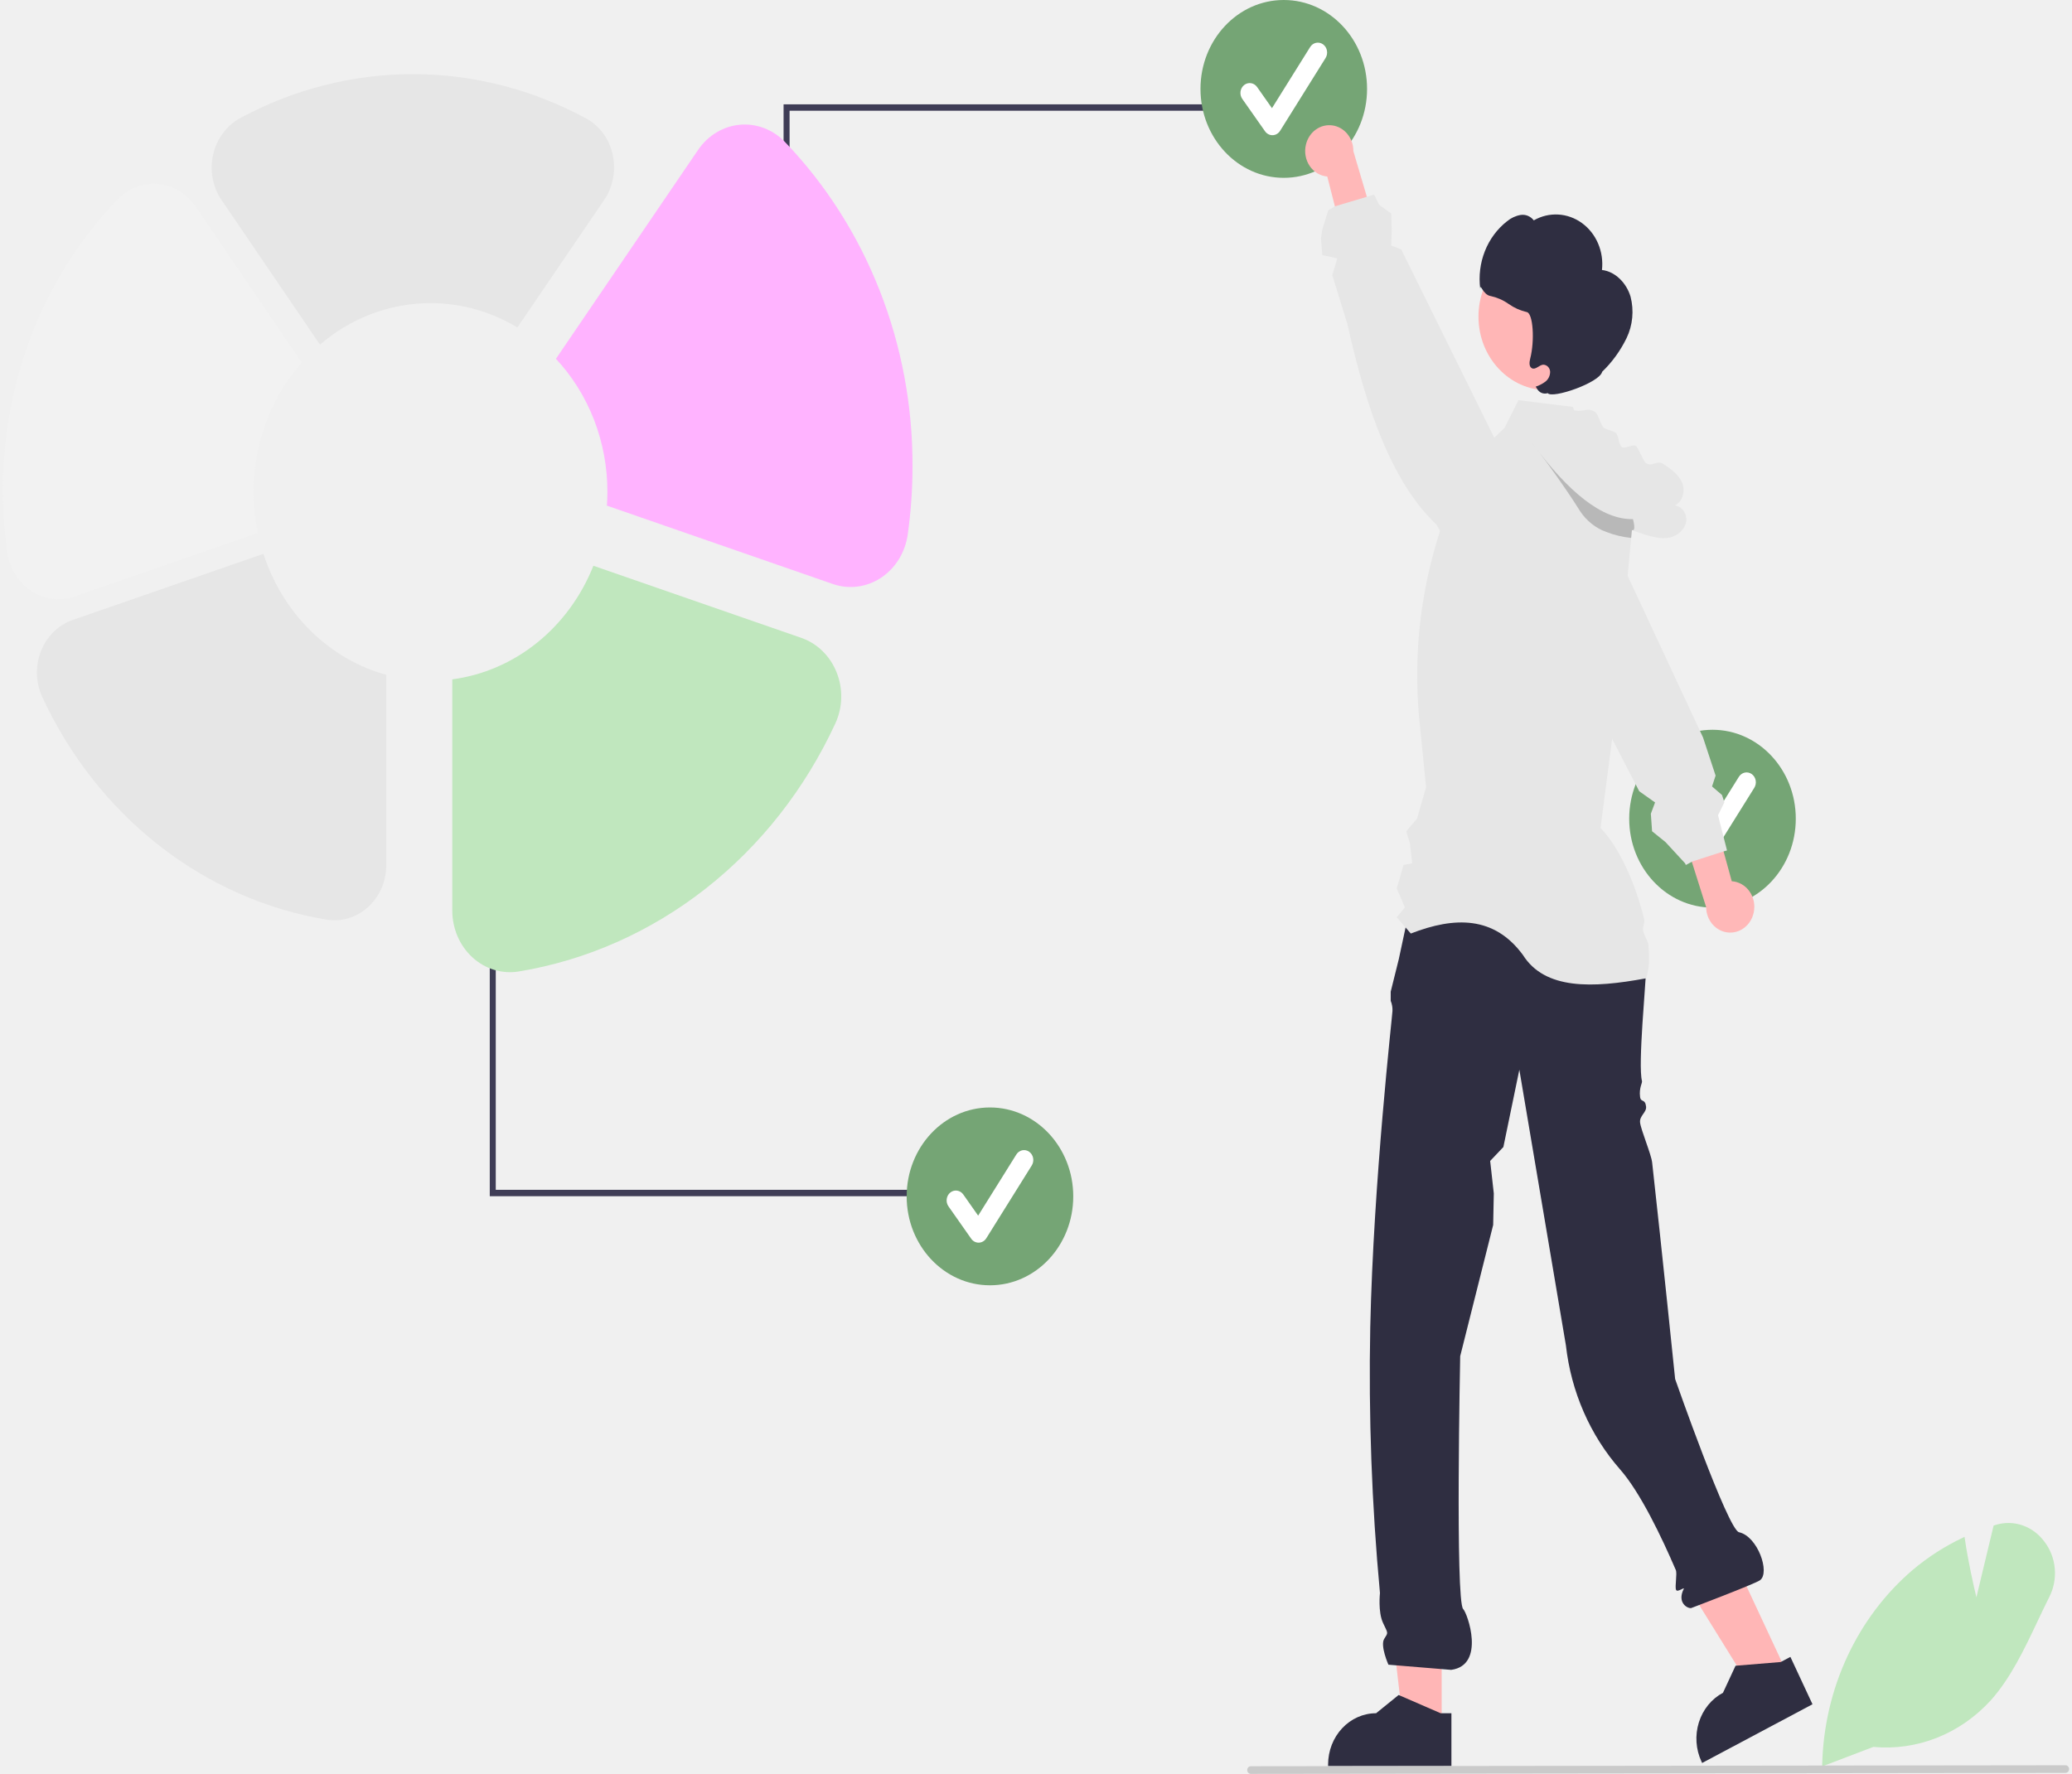
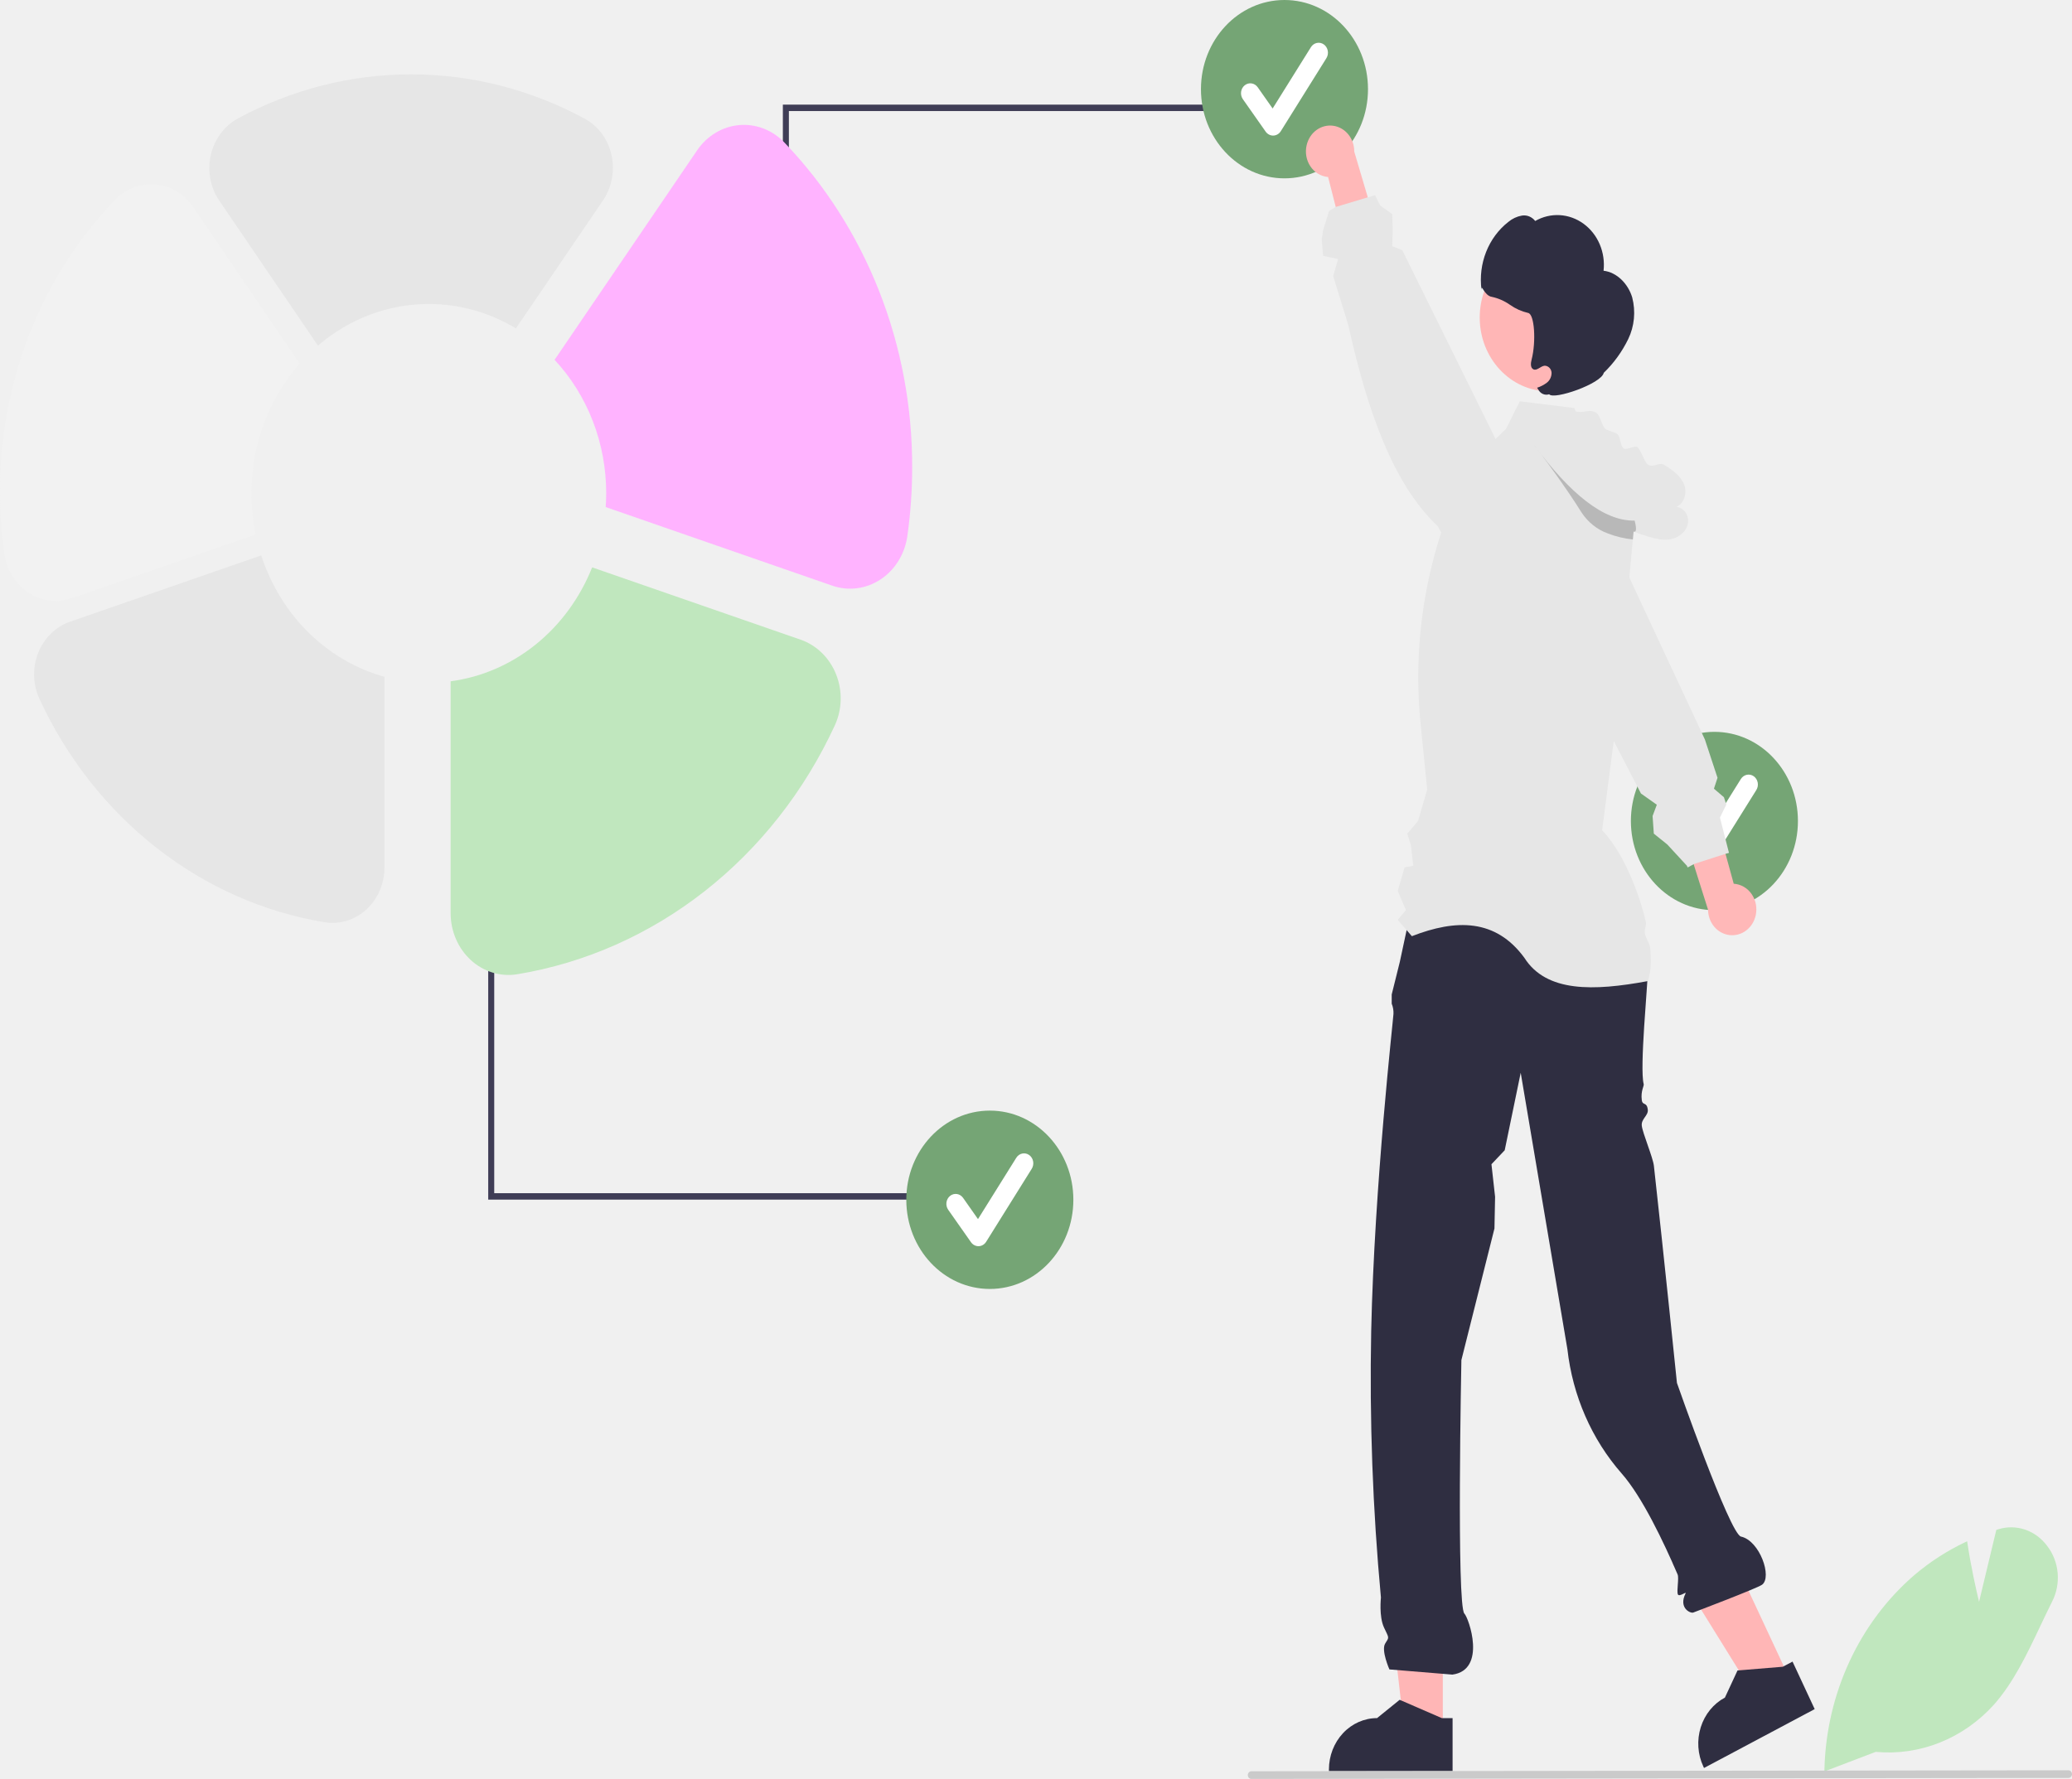
- <svg xmlns="http://www.w3.org/2000/svg" width="355" height="304" viewBox="0 0 355 304" fill="none">
-   <g clip-path="url(#clip0_163_1044)">
-     <path d="M247.004 295.893L240.451 295.893L237.334 268.903H247.005L247.004 295.893Z" fill="#FFB6B6" />
-     <path d="M246.829 293.608L239.833 290.569L239.632 290.481L235.769 293.608C233.588 293.608 231.497 294.533 229.955 296.18C228.413 297.827 227.546 300.061 227.546 302.39V302.675H248.673V293.608H246.829Z" fill="#2F2E41" />
-     <path d="M306.211 286.796L300.346 289.917L286.281 267.246L294.937 262.639L306.211 286.796Z" fill="#FFB6B6" />
-     <path d="M306.753 283.953L305.253 284.749L305.099 284.831L297.579 285.451L297.353 285.467L295.201 290.102C294.234 290.617 293.372 291.329 292.663 292.2C291.955 293.07 291.414 294.081 291.071 295.175C290.729 296.269 290.591 297.424 290.667 298.574C290.743 299.724 291.03 300.848 291.513 301.879L291.631 302.132L310.539 292.072L306.753 283.953Z" fill="#2F2E41" />
-     <path d="M242.559 150.824L278.691 152.175L278.943 151.784C278.943 151.784 282.025 159.464 282.025 166.046C282.025 168.235 280.6 182.549 281.324 185.257C281.414 185.594 280.794 186.419 280.998 187.987C281.13 189.005 281.858 188.222 282.025 189.633C282.145 190.645 280.864 191.204 280.998 192.376C281.144 193.655 282.907 197.8 283.066 199.223C284.755 214.377 287.004 236.331 287.004 236.331C287.004 236.331 296.038 262.168 297.949 262.588C301.156 263.293 303.322 269.521 301.544 270.816C300.698 271.433 289.759 275.582 289.759 275.582C289.157 275.698 287.277 274.691 288.475 272.309C288.696 271.871 287.38 272.987 287.162 272.462C286.929 271.903 287.386 269.682 287.119 269.063C284.729 263.499 281.058 255.788 277.58 251.829C272.44 245.979 269.185 238.529 268.29 230.565L260.312 183.322L257.577 196.57L255.314 198.958L255.935 204.525L255.828 209.929L250.178 232.419C250.178 232.419 249.33 274.419 250.691 275.753C251.429 276.475 254.556 285.373 248.637 286.175L237.881 285.289C237.881 285.289 236.432 282.028 237.157 280.867C237.881 279.707 237.838 280.023 236.954 278.124C236.07 276.225 236.432 273.006 236.432 273.006C235.023 257.881 234.468 242.679 234.768 227.482C235.307 202.522 238.574 173.848 238.574 173.263C238.601 172.666 238.498 172.07 238.273 171.523V169.948L239.661 164.365L242.559 150.824Z" fill="#2F2E41" />
-     <path d="M293.406 155.542C301.287 155.542 307.676 148.72 307.676 140.304C307.676 131.888 301.287 125.066 293.406 125.066C285.525 125.066 279.136 131.888 279.136 140.304C279.136 148.72 285.525 155.542 293.406 155.542Z" fill="#75A575" />
-     <path d="M291.459 148.235C291.213 148.235 290.97 148.174 290.749 148.056C290.529 147.938 290.337 147.767 290.189 147.557L286.296 142.014C286.171 141.836 286.08 141.633 286.029 141.417C285.977 141.202 285.965 140.977 285.995 140.757C286.024 140.537 286.094 140.325 286.201 140.133C286.307 139.942 286.447 139.774 286.614 139.641C286.781 139.507 286.97 139.41 287.172 139.355C287.374 139.3 287.584 139.287 287.791 139.319C287.997 139.35 288.196 139.425 288.375 139.538C288.554 139.652 288.711 139.802 288.836 139.98L291.383 143.606L297.924 133.128C298.04 132.942 298.189 132.783 298.362 132.659C298.535 132.535 298.73 132.449 298.934 132.405C299.139 132.361 299.349 132.361 299.554 132.404C299.758 132.447 299.953 132.533 300.127 132.656C300.3 132.78 300.449 132.939 300.565 133.124C300.681 133.309 300.762 133.517 300.803 133.735C300.843 133.954 300.844 134.178 300.803 134.397C300.762 134.615 300.682 134.823 300.566 135.008L292.78 147.48C292.639 147.706 292.45 147.892 292.228 148.023C292.005 148.154 291.757 148.227 291.503 148.234C291.489 148.235 291.474 148.235 291.459 148.235Z" fill="white" />
-     <path d="M300.462 156.414C300.601 155.791 300.61 155.142 300.49 154.515C300.369 153.888 300.121 153.296 299.762 152.782C299.404 152.268 298.945 151.844 298.417 151.54C297.889 151.237 297.305 151.06 296.706 151.023L289.394 124.42L284.448 130.55L292.317 155.459C292.326 156.537 292.705 157.575 293.383 158.375C294.06 159.175 294.988 159.682 295.992 159.799C296.996 159.917 298.006 159.637 298.83 159.013C299.653 158.389 300.234 157.464 300.462 156.414Z" fill="#FFB8B8" />
-     <path d="M295.304 143.435L294.353 139.716L295.442 137.495L295.36 137.237L295.031 136.239L293.326 134.779L293.937 132.92L291.78 126.376L291.251 125.24L278.866 98.686L275.897 92.317L275.209 91.165L273.067 87.578L270.139 82.68C269.674 81.897 269.067 81.221 268.354 80.69C267.642 80.16 266.838 79.787 265.989 79.591C265.714 79.527 265.436 79.481 265.156 79.454L264.956 79.438C264.456 79.408 263.955 79.44 263.461 79.531H263.451C262.582 79.692 261.753 80.043 261.016 80.562C260.437 80.963 259.92 81.459 259.486 82.032C258.486 83.357 257.966 85.022 258.022 86.722L258.114 89.399L258.207 91.835L262.552 100.227L262.835 100.776L262.84 100.792L276.211 126.628L280.243 134.417L280.854 135.602L283.566 137.522L282.842 139.453L283.053 142.459L285.359 144.319L288.703 147.944L288.837 148.241L289.864 147.687L289.961 147.632L290.193 147.56L293.372 146.535L295.304 145.915L295.365 145.893L295.894 145.75L295.304 143.435Z" fill="#E6E6E6" />
-     <path d="M350.271 264.201C349.302 262.886 347.987 261.91 346.495 261.401C345.003 260.892 343.401 260.871 341.898 261.343L341.569 261.447L338.621 273.74C338.179 271.908 337.234 267.772 336.638 263.723L336.587 263.389L336.294 263.526C333.212 264.981 330.314 266.846 327.67 269.077C322.985 273.09 319.175 278.144 316.504 283.889C313.833 289.633 312.365 295.929 312.203 302.34L312.198 302.576L312.193 302.724L312.583 302.576L320.961 299.378C324.67 299.727 328.406 299.187 331.895 297.798C335.384 296.409 338.538 294.205 341.128 291.348C344.513 287.535 346.835 282.631 349.079 277.887C349.737 276.504 350.41 275.078 351.098 273.707C351.866 272.216 352.197 270.513 352.05 268.818C351.903 267.124 351.283 265.515 350.271 264.201Z" fill="#C0E7BE" />
-     <path d="M135.279 60.141H134.251V17.881H208.557V18.978H135.279V60.141Z" fill="#3F3D56" />
-     <path d="M219.951 30.477C227.832 30.477 234.221 23.654 234.221 15.238C234.221 6.822 227.832 0 219.951 0C212.07 0 205.682 6.822 205.682 15.238C205.682 23.654 212.07 30.477 219.951 30.477Z" fill="#75A575" />
-     <path d="M218.005 23.169C217.758 23.169 217.515 23.108 217.295 22.99C217.075 22.872 216.883 22.701 216.735 22.491L212.842 16.948C212.717 16.77 212.626 16.567 212.574 16.352C212.523 16.136 212.511 15.912 212.541 15.691C212.57 15.471 212.64 15.259 212.746 15.067C212.852 14.876 212.993 14.708 213.16 14.575C213.326 14.441 213.516 14.344 213.718 14.289C213.92 14.234 214.13 14.221 214.336 14.253C214.543 14.284 214.741 14.359 214.921 14.472C215.1 14.586 215.257 14.736 215.382 14.914L217.929 18.54L224.47 8.062C224.586 7.877 224.734 7.717 224.908 7.593C225.081 7.469 225.275 7.383 225.48 7.339C225.684 7.295 225.895 7.295 226.099 7.338C226.304 7.381 226.499 7.467 226.672 7.591C226.846 7.714 226.995 7.873 227.111 8.058C227.227 8.243 227.308 8.451 227.348 8.669C227.389 8.888 227.389 9.113 227.349 9.331C227.308 9.55 227.227 9.757 227.112 9.943L219.326 22.414C219.185 22.64 218.995 22.826 218.773 22.957C218.551 23.088 218.303 23.161 218.049 23.169C218.034 23.169 218.02 23.169 218.005 23.169Z" fill="white" />
-     <path d="M84.939 162.742H83.912V205.003H158.217V203.906H84.939V162.742Z" fill="#3F3D56" />
-     <path d="M169.612 220.27C177.493 220.27 183.882 213.447 183.882 205.031C183.882 196.615 177.493 189.793 169.612 189.793C161.731 189.793 155.342 196.615 155.342 205.031C155.342 213.447 161.731 220.27 169.612 220.27Z" fill="#75A575" />
-     <path d="M167.665 212.962C167.419 212.962 167.176 212.901 166.956 212.783C166.735 212.665 166.544 212.494 166.396 212.284L162.503 206.741C162.378 206.563 162.287 206.36 162.235 206.144C162.183 205.929 162.172 205.704 162.201 205.484C162.231 205.264 162.301 205.052 162.407 204.86C162.513 204.669 162.654 204.501 162.82 204.368C162.987 204.234 163.177 204.137 163.379 204.082C163.581 204.027 163.791 204.014 163.997 204.046C164.203 204.077 164.402 204.152 164.581 204.265C164.761 204.379 164.917 204.529 165.042 204.707L167.589 208.333L174.131 197.855C174.246 197.669 174.395 197.51 174.568 197.386C174.741 197.262 174.936 197.176 175.14 197.132C175.345 197.088 175.555 197.088 175.76 197.131C175.965 197.174 176.159 197.26 176.333 197.384C176.506 197.507 176.655 197.666 176.771 197.851C176.887 198.036 176.968 198.244 177.009 198.462C177.05 198.681 177.05 198.906 177.009 199.124C176.969 199.342 176.888 199.55 176.772 199.735L168.986 212.207C168.845 212.433 168.656 212.619 168.434 212.75C168.212 212.881 167.963 212.954 167.71 212.961C167.695 212.962 167.68 212.962 167.665 212.962Z" fill="white" />
-     <path d="M282.539 164.296C282.554 165.451 282.38 166.6 282.025 167.692L281.948 167.675C272.825 169.36 264.687 169.636 260.922 163.656C256.01 156.977 249.254 157.052 241.718 159.985L240.824 158.953L239.303 157.204L240.701 155.514L239.303 152.256L240.469 148.235L241.959 147.944L241.558 144.483L240.932 142.459L242.771 140.303L244.332 134.922L243.207 123.661C241.668 108.224 244.651 92.658 251.744 79.109L256.013 75.017L257.785 73.316L260.163 68.577L262.675 68.889L269.476 69.729L269.707 70.321L271.377 74.622L280.171 84.709L279.775 88.966L279.601 90.842L279.472 92.191L278.866 98.686L276.395 125.219L276.21 126.628L274.223 141.883C277.453 145.218 280.309 151.641 281.681 157.511C281.835 158.163 281.398 158.827 281.511 159.464C281.671 160.363 282.364 161.219 282.441 162.058C282.513 162.802 282.546 163.549 282.539 164.296Z" fill="#E6E6E6" />
-     <path d="M265.121 66.878C271.645 66.878 276.934 61.231 276.934 54.264C276.934 47.297 271.645 41.65 265.121 41.65C258.597 41.65 253.309 47.297 253.309 54.264C253.309 61.231 258.597 66.878 265.121 66.878Z" fill="#FFB6B6" />
-     <path d="M279.361 50.823C278.662 48.495 276.744 46.526 274.468 46.269C274.64 44.723 274.412 43.156 273.809 41.739C273.205 40.322 272.249 39.109 271.044 38.232C269.84 37.355 268.433 36.847 266.977 36.765C265.522 36.683 264.072 37.028 262.788 37.765C262.515 37.414 262.162 37.145 261.763 36.983C261.365 36.822 260.933 36.773 260.512 36.841C259.668 36.989 258.873 37.361 258.2 37.923C256.526 39.23 255.216 40.997 254.408 43.036C253.601 45.075 253.326 47.31 253.613 49.503C253.608 48.391 254.07 50.543 255.393 50.733C256.495 50.97 257.545 51.432 258.483 52.094C259.422 52.757 260.468 53.225 261.568 53.475C262.678 53.648 262.965 58.401 262.172 61.462C262.021 62.042 261.945 62.82 262.446 63.096C263.062 63.437 263.685 62.581 264.375 62.498C264.685 62.492 264.984 62.616 265.21 62.842C265.436 63.067 265.571 63.378 265.587 63.708C265.587 64.039 265.514 64.366 265.372 64.66C265.231 64.955 265.026 65.21 264.774 65.403C264.267 65.783 263.705 66.073 263.112 66.262L263.311 66.564C263.485 66.909 263.766 67.179 264.106 67.327C264.446 67.475 264.824 67.492 265.174 67.376C265.964 68.393 274.104 65.568 274.501 63.711C276.206 62.071 277.622 60.117 278.682 57.944C279.741 55.746 279.983 53.203 279.361 50.823Z" fill="#2F2E41" />
-     <path d="M288.913 89.24C288.749 90.71 287.46 91.807 286.104 92.115C285.414 92.256 284.707 92.269 284.013 92.153C283.335 92.045 282.666 91.886 282.01 91.676C281.198 91.429 280.395 91.151 279.601 90.842C277.331 89.977 275.143 88.884 273.067 87.578C271.497 86.599 269.993 85.503 268.567 84.298C267.827 83.672 267.11 83.02 266.415 82.34L267.283 82.778C266.507 81.665 265.732 80.551 264.956 79.438C264.206 78.363 263.458 77.288 262.711 76.212C262.665 76.147 262.629 76.103 262.614 76.081V76.075C262.27 75.587 261.931 75.099 261.592 74.611C260.569 73.146 259.563 70.996 260.739 69.674C260.99 69.416 261.294 69.226 261.627 69.118C261.96 69.011 262.312 68.989 262.655 69.054C263.024 69.105 263.38 69.228 263.708 69.416C264.606 70.037 265.369 70.859 265.942 71.824C266.744 70.579 268.3 70.118 269.707 70.321C269.785 70.327 269.856 70.338 269.928 70.349C271.392 70.617 272.024 69.773 273.293 70.601C273.884 70.985 274.243 72.96 274.834 73.344C275.168 73.563 276.406 73.892 276.745 74.117C277.413 74.556 277.243 76.196 277.916 76.635C278.414 76.958 279.75 76.086 280.248 76.41C280.772 76.755 281.501 79.037 282.025 79.377C283.068 80.063 283.905 78.812 284.948 79.493C286.289 80.376 287.717 81.358 288.282 82.927C288.78 84.309 288.138 86.201 286.9 86.596C287.491 86.672 288.032 86.99 288.408 87.483C288.784 87.976 288.965 88.606 288.913 89.24Z" fill="#E6E6E6" />
-     <path opacity="0.2" d="M279.601 90.842L279.472 92.191C278.017 92.041 276.584 91.697 275.209 91.165C273.399 90.516 271.828 89.27 270.725 87.606C270.026 86.487 269.297 85.373 268.567 84.298C267.355 82.499 266.153 80.82 265.156 79.454C263.939 77.803 263.025 76.607 262.711 76.212C262.665 76.147 262.629 76.103 262.614 76.081L262.598 76.064L262.614 76.075C268.717 84.324 274.482 89.081 279.775 88.966C279.775 88.966 280.397 91.149 279.601 90.842Z" fill="black" />
-     <path d="M223.747 24.783C223.597 25.403 223.575 26.051 223.685 26.681C223.794 27.311 224.032 27.907 224.38 28.428C224.729 28.949 225.181 29.383 225.703 29.697C226.226 30.012 226.806 30.201 227.404 30.25L234.233 56.999L239.289 50.972L231.873 25.906C231.883 24.828 231.523 23.782 230.86 22.969C230.198 22.155 229.279 21.629 228.277 21.49C227.275 21.352 226.261 21.611 225.426 22.217C224.591 22.824 223.994 23.737 223.747 24.783Z" fill="#FFB8B8" />
-     <path d="M263.836 93.184L263.79 90.749L259.485 82.032L259.326 81.714L259.316 81.698L256.013 75.017L240.075 42.749L238.363 42.077L238.449 39.456L238.363 36.592L236.307 35.12L235.43 33.344L234.187 33.723H234.182L234.146 33.734L228.712 35.363H228.707L227.576 36.043L226.549 39.334L226.324 40.893L226.549 43.723L229.117 44.271L228.267 47.173L230.849 55.522C234.079 70.113 238.492 82.707 246.11 89.898L246.736 90.995L251.693 99.657C252.369 100.842 253.359 101.786 254.538 102.371C255.716 102.955 257.03 103.154 258.314 102.943H258.319C259.191 102.798 260.027 102.466 260.775 101.966C261.465 101.512 262.068 100.922 262.552 100.227C263.437 98.972 263.905 97.438 263.882 95.866L263.836 93.184Z" fill="#E6E6E6" />
-     <path d="M353.888 303.831L214.299 304C214.137 304 213.982 303.931 213.867 303.809C213.752 303.686 213.688 303.52 213.688 303.347C213.688 303.174 213.752 303.008 213.867 302.885C213.982 302.763 214.137 302.694 214.299 302.694L353.888 302.525C354.051 302.525 354.206 302.594 354.321 302.716C354.436 302.839 354.5 303.005 354.5 303.178C354.5 303.352 354.436 303.518 354.321 303.64C354.206 303.763 354.051 303.831 353.888 303.831Z" fill="#CACACA" />
-     <path d="M43.457 84.314C43.448 76.069 46.398 68.133 51.7 62.139L33.505 35.395C32.756 34.293 31.793 33.377 30.683 32.708C29.572 32.039 28.34 31.634 27.069 31.519C25.799 31.405 24.52 31.584 23.32 32.045C22.12 32.506 21.028 33.237 20.117 34.19C13.884 40.678 8.935 48.438 5.565 57.009C2.195 65.58 0.473 74.786 0.5 84.082C0.5 87.592 0.745 91.097 1.233 94.569C1.424 95.941 1.894 97.252 2.609 98.411C3.324 99.57 4.266 100.548 5.372 101.278C6.464 102 7.692 102.459 8.968 102.623C10.243 102.787 11.537 102.651 12.759 102.226L44.178 91.324C43.7 89.022 43.458 86.672 43.457 84.314Z" fill="#F2F2F2" />
-     <path d="M45.128 94.911L12.464 106.245C11.255 106.662 10.145 107.352 9.207 108.268C8.27 109.184 7.528 110.304 7.031 111.553C6.535 112.802 6.296 114.15 6.33 115.506C6.364 116.862 6.67 118.195 7.229 119.413C11.88 129.491 18.738 138.223 27.22 144.871C35.701 151.519 45.558 155.887 55.956 157.604C57.222 157.812 58.516 157.725 59.748 157.349C60.979 156.973 62.12 156.316 63.093 155.425C64.063 154.536 64.842 153.433 65.376 152.193C65.91 150.952 66.186 149.602 66.186 148.237V115.658C61.348 114.317 56.895 111.723 53.221 108.103C49.548 104.484 46.768 99.953 45.128 94.911Z" fill="#E6E6E6" />
-     <path d="M143.357 115.267C142.806 113.868 141.979 112.613 140.932 111.587C139.886 110.56 138.645 109.786 137.294 109.318L101.669 96.957C99.59 102.179 96.261 106.727 92.018 110.144C87.775 113.56 82.765 115.727 77.492 116.425V156.062C77.492 157.583 77.801 159.087 78.396 160.469C78.992 161.851 79.86 163.079 80.942 164.07C82.023 165.06 83.293 165.789 84.663 166.207C86.033 166.625 87.471 166.721 88.879 166.49C100.454 164.578 111.426 159.716 120.868 152.316C130.31 144.916 137.943 135.195 143.122 123.976C143.744 122.628 144.088 121.152 144.128 119.649C144.169 118.146 143.906 116.652 143.357 115.267Z" fill="#C0E7BE" />
-     <path d="M134.507 24.351C133.492 23.291 132.276 22.477 130.941 21.964C129.605 21.451 128.182 21.251 126.767 21.378C125.353 21.505 123.981 21.957 122.745 22.701C121.509 23.446 120.437 24.466 119.603 25.693L95.248 61.491C98.05 64.49 100.271 68.049 101.785 71.966C103.298 75.882 104.075 80.078 104.07 84.314C104.07 85.103 104.034 85.881 103.982 86.655L142.697 100.088C144.066 100.56 145.515 100.708 146.942 100.521C148.37 100.333 149.743 99.816 150.964 99.005C152.185 98.193 153.226 97.107 154.015 95.823C154.803 94.537 155.319 93.085 155.528 91.565C156.071 87.7 156.344 83.798 156.344 79.89C156.374 69.543 154.456 59.294 150.705 49.753C146.954 40.213 141.445 31.574 134.507 24.351Z" fill="#FFB3FF" />
-     <path d="M73.764 51.951C78.978 51.944 84.104 53.382 88.643 56.123L103.508 34.274C104.266 33.161 104.789 31.886 105.04 30.536C105.292 29.187 105.266 27.795 104.965 26.458C104.673 25.145 104.119 23.916 103.339 22.855C102.559 21.794 101.573 20.926 100.449 20.312C91.271 15.327 81.123 12.722 70.826 12.706C60.53 12.69 50.374 15.264 41.183 20.22C40.024 20.844 39.006 21.73 38.199 22.817C37.392 23.903 36.817 25.164 36.512 26.512C36.211 27.84 36.184 29.223 36.433 30.563C36.683 31.904 37.202 33.17 37.955 34.275L54.819 59.062C60.188 54.451 66.874 51.941 73.764 51.951Z" fill="#E6E6E6" />
+ <svg xmlns="http://www.w3.org/2000/svg" width="354" height="304" viewBox="0 0 354 304" fill="none">
+   <g id="about_image" clip-path="url(#clip0_193_1351)">
+     <path id="Vector" d="M246.504 295.893L239.951 295.893L236.834 268.903H246.505L246.504 295.893Z" fill="#FFB6B6" />
+     <path id="Vector_2" d="M246.329 293.608L239.333 290.569L239.132 290.481L235.269 293.608C233.088 293.608 230.997 294.533 229.455 296.18C227.913 297.827 227.046 300.061 227.046 302.39V302.675H248.173V293.608H246.329Z" fill="#2F2E41" />
+     <path id="Vector_3" d="M305.711 286.796L299.846 289.917L285.781 267.246L294.437 262.639L305.711 286.796Z" fill="#FFB6B6" />
+     <path id="Vector_4" d="M306.253 283.953L304.753 284.749L304.599 284.831L297.079 285.451L296.853 285.467L294.701 290.102C293.734 290.617 292.872 291.329 292.163 292.2C291.455 293.07 290.914 294.081 290.571 295.175C290.229 296.269 290.091 297.424 290.167 298.574C290.243 299.724 290.53 300.848 291.013 301.879L291.131 302.132L310.039 292.072L306.253 283.953Z" fill="#2F2E41" />
+     <path id="Vector_5" d="M242.059 150.824L278.191 152.175L278.443 151.784C278.443 151.784 281.525 159.464 281.525 166.046C281.525 168.234 280.1 182.549 280.824 185.257C280.914 185.594 280.294 186.419 280.498 187.987C280.63 189.005 281.358 188.222 281.525 189.633C281.645 190.645 280.364 191.204 280.498 192.376C280.644 193.655 282.407 197.8 282.566 199.223C284.255 214.377 286.504 236.33 286.504 236.33C286.504 236.33 295.538 262.168 297.449 262.588C300.656 263.292 302.822 269.521 301.044 270.816C300.198 271.433 289.259 275.582 289.259 275.582C288.657 275.698 286.777 274.691 287.975 272.309C288.196 271.871 286.88 272.987 286.662 272.462C286.429 271.903 286.886 269.682 286.619 269.063C284.229 263.499 280.558 255.788 277.08 251.829C271.94 245.979 268.685 238.529 267.79 230.565L259.812 183.322L257.077 196.57L254.814 198.958L255.435 204.525L255.328 209.929L249.678 232.419C249.678 232.419 248.83 274.419 250.191 275.753C250.929 276.475 254.056 285.373 248.137 286.175L237.381 285.289C237.381 285.289 235.932 282.028 236.657 280.867C237.381 279.706 237.338 280.023 236.454 278.124C235.57 276.225 235.932 273.006 235.932 273.006C234.523 257.881 233.968 242.678 234.268 227.482C234.807 202.522 238.074 173.848 238.074 173.263C238.101 172.666 237.998 172.07 237.773 171.523V169.947L239.161 164.365L242.059 150.824Z" fill="#2F2E41" />
+     <g id="Group 66">
+       <path id="Vector_6" d="M292.906 155.542C300.787 155.542 307.176 148.72 307.176 140.304C307.176 131.888 300.787 125.066 292.906 125.066C285.025 125.066 278.636 131.888 278.636 140.304C278.636 148.72 285.025 155.542 292.906 155.542Z" fill="#75A575" />
+       <path id="Vector_7" d="M290.959 148.235C290.713 148.235 290.47 148.174 290.249 148.056C290.029 147.938 289.837 147.767 289.689 147.557L285.796 142.014C285.671 141.836 285.58 141.633 285.529 141.417C285.477 141.202 285.465 140.977 285.495 140.757C285.524 140.537 285.594 140.325 285.701 140.133C285.807 139.942 285.947 139.774 286.114 139.641C286.281 139.507 286.47 139.41 286.672 139.355C286.874 139.3 287.084 139.287 287.291 139.319C287.497 139.35 287.696 139.425 287.875 139.538C288.054 139.652 288.211 139.802 288.336 139.98L290.883 143.606L297.424 133.128C297.54 132.942 297.689 132.783 297.862 132.659C298.035 132.535 298.23 132.449 298.434 132.405C298.639 132.361 298.849 132.361 299.054 132.404C299.258 132.447 299.453 132.533 299.627 132.656C299.8 132.78 299.949 132.939 300.065 133.124C300.181 133.309 300.262 133.517 300.303 133.735C300.343 133.954 300.344 134.178 300.303 134.397C300.262 134.615 300.182 134.823 300.066 135.008L292.28 147.48C292.139 147.706 291.95 147.892 291.728 148.023C291.505 148.154 291.257 148.227 291.003 148.234C290.989 148.235 290.974 148.235 290.959 148.235Z" fill="white" />
+     </g>
+     <path id="Vector_8" d="M299.962 156.414C300.101 155.791 300.11 155.142 299.99 154.515C299.869 153.888 299.621 153.296 299.262 152.782C298.904 152.268 298.445 151.844 297.917 151.54C297.389 151.237 296.805 151.06 296.206 151.023L288.894 124.42L283.948 130.55L291.817 155.459C291.826 156.537 292.205 157.575 292.883 158.375C293.56 159.175 294.488 159.682 295.492 159.799C296.496 159.917 297.506 159.637 298.33 159.013C299.153 158.389 299.734 157.464 299.962 156.414V156.414Z" fill="#FFB8B8" />
+     <path id="Vector_9" d="M294.804 143.435L293.853 139.716L294.942 137.495L294.86 137.237L294.531 136.239L292.826 134.779L293.437 132.92L291.28 126.376L290.751 125.24L278.366 98.686L275.397 92.317L274.709 91.165L272.567 87.578L269.639 82.68C269.174 81.897 268.567 81.221 267.854 80.69C267.142 80.16 266.338 79.787 265.489 79.591C265.214 79.527 264.936 79.481 264.656 79.454L264.456 79.438C263.956 79.408 263.455 79.44 262.961 79.531H262.951C262.082 79.692 261.253 80.043 260.516 80.562C259.937 80.963 259.42 81.459 258.986 82.032C257.986 83.357 257.466 85.022 257.522 86.722L257.614 89.399L257.707 91.835L262.052 100.227L262.335 100.776L262.34 100.792L275.711 126.628L279.743 134.417L280.354 135.602L283.066 137.522L282.342 139.453L282.553 142.459L284.859 144.318L288.203 147.944L288.337 148.241L289.364 147.686L289.461 147.632L289.693 147.56L292.872 146.535L294.804 145.915L294.865 145.893L295.394 145.75L294.804 143.435Z" fill="#E6E6E6" />
+     <path id="Vector_10" d="M349.771 264.201C348.802 262.886 347.487 261.91 345.995 261.401C344.503 260.892 342.901 260.871 341.398 261.343L341.069 261.447L338.121 273.74C337.679 271.908 336.734 267.772 336.138 263.723L336.087 263.389L335.794 263.526C332.712 264.981 329.814 266.846 327.17 269.077C322.485 273.09 318.675 278.144 316.004 283.889C313.333 289.633 311.865 295.929 311.703 302.34L311.698 302.576L311.693 302.724L312.083 302.576L320.461 299.378C324.17 299.727 327.906 299.187 331.395 297.798C334.884 296.409 338.038 294.205 340.628 291.348C344.013 287.535 346.335 282.631 348.579 277.887C349.237 276.504 349.91 275.078 350.598 273.707C351.366 272.216 351.697 270.513 351.55 268.818C351.403 267.124 350.783 265.515 349.771 264.201V264.201Z" fill="#C0E7BE" />
+     <g id="Group 65">
+       <path id="Vector_11" d="M134.779 60.141H133.751V17.881H208.057V18.978H134.779V60.141Z" fill="#3F3D56" />
+       <g id="Group 64">
+         <path id="Vector_12" d="M219.451 30.477C227.332 30.477 233.721 23.654 233.721 15.238C233.721 6.822 227.332 0 219.451 0C211.57 0 205.182 6.822 205.182 15.238C205.182 23.654 211.57 30.477 219.451 30.477Z" fill="#75A575" />
+         <path id="Vector_13" d="M217.505 23.169C217.259 23.169 217.016 23.108 216.795 22.99C216.575 22.872 216.383 22.701 216.235 22.491L212.342 16.948C212.217 16.77 212.126 16.567 212.075 16.352C212.023 16.136 212.011 15.912 212.041 15.691C212.07 15.471 212.14 15.259 212.246 15.067C212.353 14.876 212.493 14.708 212.66 14.575C212.827 14.441 213.016 14.344 213.218 14.289C213.42 14.234 213.63 14.221 213.837 14.253C214.043 14.284 214.242 14.359 214.421 14.472C214.6 14.586 214.757 14.736 214.882 14.914L217.429 18.54L223.97 8.062C224.086 7.877 224.235 7.717 224.408 7.593C224.581 7.469 224.775 7.383 224.98 7.339C225.184 7.295 225.395 7.295 225.6 7.338C225.804 7.381 225.999 7.467 226.172 7.591C226.346 7.714 226.495 7.873 226.611 8.058C226.727 8.243 226.808 8.451 226.849 8.669C226.889 8.888 226.89 9.113 226.849 9.331C226.808 9.55 226.728 9.757 226.612 9.943L218.826 22.414C218.685 22.64 218.496 22.826 218.273 22.957C218.051 23.088 217.803 23.161 217.549 23.169C217.534 23.169 217.52 23.169 217.505 23.169Z" fill="white" />
+       </g>
+     </g>
+     <g id="Group 63">
+       <path id="Vector_14" d="M84.439 162.742H83.412V205.003H157.717V203.906H84.439V162.742Z" fill="#3F3D56" />
+       <g id="Group 62">
+         <path id="Vector_15" d="M169.112 220.27C176.993 220.27 183.382 213.447 183.382 205.031C183.382 196.615 176.993 189.793 169.112 189.793C161.231 189.793 154.842 196.615 154.842 205.031C154.842 213.447 161.231 220.27 169.112 220.27Z" fill="#75A575" />
+         <path id="Vector_16" d="M167.165 212.962C166.919 212.962 166.676 212.901 166.455 212.783C166.235 212.665 166.043 212.494 165.895 212.284L162.002 206.741C161.877 206.563 161.786 206.36 161.735 206.144C161.683 205.929 161.672 205.704 161.701 205.484C161.73 205.264 161.8 205.052 161.907 204.86C162.013 204.669 162.153 204.501 162.32 204.368C162.487 204.234 162.677 204.137 162.878 204.082C163.08 204.027 163.291 204.014 163.497 204.046C163.703 204.077 163.902 204.152 164.081 204.265C164.26 204.379 164.417 204.529 164.542 204.707L167.089 208.333L173.631 197.855C173.746 197.669 173.895 197.51 174.068 197.386C174.241 197.262 174.436 197.176 174.64 197.132C174.845 197.088 175.055 197.088 175.26 197.131C175.464 197.174 175.659 197.26 175.833 197.384C176.006 197.507 176.155 197.666 176.271 197.851C176.387 198.036 176.468 198.244 176.509 198.462C176.55 198.681 176.55 198.906 176.509 199.124C176.468 199.342 176.388 199.55 176.272 199.735L168.486 212.207C168.345 212.433 168.156 212.619 167.934 212.75C167.712 212.881 167.463 212.954 167.209 212.961C167.195 212.962 167.18 212.962 167.165 212.962Z" fill="white" />
+       </g>
+     </g>
+     <path id="Vector_17" d="M282.039 164.296C282.054 165.451 281.88 166.6 281.525 167.692L281.448 167.675C272.325 169.36 264.187 169.636 260.422 163.656C255.51 156.977 248.754 157.052 241.218 159.985L240.324 158.953L238.803 157.204L240.201 155.514L238.803 152.256L239.969 148.235L241.459 147.944L241.058 144.483L240.432 142.459L242.271 140.303L243.832 134.922L242.707 123.661C241.168 108.224 244.151 92.658 251.244 79.109L255.513 75.017L257.285 73.316L259.663 68.577L262.175 68.889L268.976 69.729L269.207 70.321L270.877 74.622L279.671 84.709L279.275 88.966L279.101 90.842L278.972 92.191L278.366 98.686L275.895 125.219L275.71 126.628L273.723 141.883C276.953 145.218 279.809 151.641 281.181 157.511C281.335 158.163 280.898 158.827 281.011 159.464C281.171 160.363 281.864 161.219 281.941 162.058C282.013 162.802 282.046 163.549 282.039 164.296V164.296Z" fill="#E6E6E6" />
+     <path id="Vector_18" d="M264.621 66.878C271.145 66.878 276.434 61.231 276.434 54.264C276.434 47.297 271.145 41.65 264.621 41.65C258.097 41.65 252.809 47.297 252.809 54.264C252.809 61.231 258.097 66.878 264.621 66.878Z" fill="#FFB6B6" />
+     <path id="Vector_19" d="M278.861 50.823C278.162 48.495 276.244 46.526 273.968 46.269C274.14 44.723 273.912 43.156 273.309 41.739C272.705 40.322 271.749 39.109 270.544 38.232C269.34 37.355 267.933 36.847 266.477 36.765C265.022 36.683 263.572 37.028 262.288 37.765C262.015 37.414 261.662 37.145 261.263 36.983C260.865 36.822 260.433 36.773 260.012 36.841C259.168 36.989 258.373 37.361 257.7 37.923C256.026 39.23 254.716 40.997 253.908 43.036C253.101 45.075 252.826 47.31 253.113 49.503C253.108 48.391 253.57 50.543 254.893 50.733C255.995 50.97 257.045 51.432 257.983 52.094C258.922 52.757 259.968 53.225 261.068 53.475C262.178 53.648 262.465 58.401 261.672 61.462C261.521 62.042 261.445 62.82 261.946 63.096C262.562 63.437 263.185 62.581 263.875 62.498C264.185 62.492 264.484 62.616 264.71 62.842C264.936 63.067 265.071 63.378 265.087 63.708C265.087 64.039 265.014 64.366 264.872 64.66C264.731 64.955 264.526 65.21 264.274 65.403C263.767 65.783 263.205 66.073 262.612 66.262L262.811 66.564C262.985 66.909 263.266 67.179 263.606 67.327C263.946 67.475 264.324 67.492 264.674 67.376C265.464 68.393 273.604 65.568 274.001 63.711C275.706 62.071 277.122 60.117 278.182 57.944C279.241 55.746 279.483 53.203 278.861 50.823V50.823Z" fill="#2F2E41" />
+     <path id="Vector_20" d="M288.413 89.24C288.249 90.71 286.96 91.807 285.604 92.115C284.914 92.256 284.207 92.269 283.513 92.153C282.835 92.045 282.166 91.886 281.51 91.676C280.698 91.429 279.895 91.151 279.101 90.842C276.831 89.977 274.643 88.884 272.567 87.578C270.997 86.599 269.493 85.503 268.067 84.298C267.327 83.672 266.61 83.02 265.915 82.34L266.783 82.778C266.007 81.665 265.232 80.551 264.456 79.438C263.706 78.363 262.958 77.288 262.211 76.212C262.165 76.147 262.129 76.103 262.114 76.081V76.075C261.77 75.587 261.431 75.099 261.092 74.611C260.069 73.146 259.063 70.996 260.239 69.674C260.49 69.416 260.794 69.226 261.127 69.118C261.46 69.011 261.812 68.989 262.155 69.054C262.524 69.105 262.88 69.228 263.208 69.416C264.106 70.037 264.869 70.859 265.442 71.824C266.244 70.579 267.8 70.118 269.207 70.321C269.285 70.327 269.356 70.338 269.428 70.349C270.892 70.617 271.524 69.773 272.793 70.601C273.384 70.985 273.743 72.96 274.334 73.344C274.668 73.563 275.906 73.892 276.245 74.117C276.912 74.556 276.743 76.196 277.416 76.635C277.914 76.958 279.25 76.086 279.748 76.41C280.272 76.755 281.001 79.037 281.525 79.377C282.568 80.063 283.405 78.812 284.448 79.493C285.789 80.376 287.217 81.358 287.782 82.927C288.28 84.309 287.638 86.201 286.4 86.596C286.991 86.672 287.532 86.99 287.908 87.483C288.284 87.976 288.465 88.606 288.413 89.24V89.24Z" fill="#E6E6E6" />
+     <path id="Vector_21" opacity="0.2" d="M279.101 90.842L278.972 92.191C277.517 92.041 276.084 91.697 274.709 91.165C272.899 90.516 271.328 89.27 270.225 87.606C269.526 86.487 268.797 85.373 268.067 84.298C266.855 82.499 265.653 80.82 264.656 79.454C263.439 77.803 262.525 76.607 262.211 76.212C262.165 76.147 262.129 76.103 262.114 76.081L262.098 76.064L262.114 76.075C268.217 84.324 273.982 89.081 279.275 88.966C279.275 88.966 279.897 91.149 279.101 90.842Z" fill="black" />
+     <g id="Group 67">
+       <path id="Vector_22" d="M223.247 24.783C223.096 25.403 223.075 26.051 223.185 26.681C223.294 27.311 223.532 27.907 223.88 28.428C224.229 28.949 224.68 29.383 225.203 29.697C225.725 30.012 226.306 30.201 226.904 30.25L233.733 56.999L238.789 50.972L231.372 25.906C231.383 24.828 231.023 23.782 230.36 22.969C229.698 22.155 228.778 21.629 227.777 21.49C226.775 21.352 225.761 21.611 224.926 22.217C224.091 22.824 223.493 23.737 223.247 24.783Z" fill="#FFB8B8" />
+       <path id="Vector_23" d="M263.336 93.184L263.29 90.749L258.985 82.032L258.826 81.714L258.816 81.698L255.513 75.017L239.575 42.749L237.863 42.077L237.949 39.456L237.863 36.592L235.807 35.12L234.93 33.344L233.687 33.723H233.682L233.646 33.734L228.212 35.363H228.207L227.076 36.043L226.049 39.334L225.824 40.893L226.049 43.723L228.617 44.271L227.767 47.173L230.349 55.522C233.579 70.113 237.992 82.707 245.61 89.898L246.236 90.995L251.193 99.657C251.869 100.842 252.859 101.786 254.038 102.371C255.216 102.955 256.53 103.154 257.814 102.943H257.819C258.691 102.798 259.527 102.466 260.275 101.966C260.965 101.512 261.568 100.922 262.052 100.227C262.937 98.972 263.405 97.438 263.382 95.866L263.336 93.184Z" fill="#E6E6E6" />
+     </g>
+     <path id="Vector_24" d="M353.388 303.831L213.799 304C213.637 304 213.482 303.931 213.367 303.809C213.252 303.686 213.188 303.52 213.188 303.347C213.188 303.174 213.252 303.008 213.367 302.885C213.482 302.763 213.637 302.694 213.799 302.694L353.388 302.525C353.551 302.525 353.706 302.594 353.821 302.716C353.936 302.839 354 303.005 354 303.178C354 303.352 353.936 303.518 353.821 303.64C353.706 303.763 353.551 303.831 353.388 303.831V303.831Z" fill="#CACACA" />
+     <g id="Frame 16">
+       <g id="stats_circle">
+         <path id="Vector_25" d="M42.957 84.314C42.948 76.069 45.898 68.133 51.2 62.139L33.005 35.395C32.256 34.293 31.293 33.377 30.183 32.708C29.072 32.039 27.84 31.634 26.569 31.519C25.299 31.405 24.02 31.584 22.82 32.045C21.62 32.506 20.528 33.237 19.617 34.19C13.384 40.678 8.435 48.438 5.065 57.009C1.695 65.58 -0.027 74.786 -0 84.082C-0 87.592 0.245 91.097 0.733 94.569C0.924 95.941 1.394 97.252 2.109 98.411C2.824 99.57 3.766 100.548 4.872 101.278C5.964 102 7.192 102.459 8.468 102.623C9.743 102.787 11.037 102.651 12.259 102.226L43.678 91.324C43.2 89.022 42.958 86.672 42.957 84.314V84.314Z" fill="#F2F2F2" />
+         <path id="Vector_26" d="M44.628 94.911L11.964 106.245C10.755 106.662 9.645 107.352 8.707 108.268C7.77 109.184 7.028 110.304 6.531 111.553C6.035 112.802 5.796 114.15 5.83 115.506C5.864 116.862 6.17 118.195 6.729 119.413C11.38 129.491 18.238 138.223 26.72 144.871C35.201 151.519 45.058 155.887 55.456 157.604C56.722 157.812 58.016 157.725 59.248 157.349C60.479 156.973 61.62 156.316 62.593 155.425C63.563 154.536 64.342 153.433 64.876 152.193C65.41 150.952 65.686 149.602 65.686 148.237V115.658C60.848 114.318 56.395 111.723 52.721 108.104C49.048 104.484 46.268 99.953 44.628 94.911Z" fill="#E6E6E6" />
+         <path id="Vector_27" d="M142.857 115.267C142.306 113.868 141.479 112.613 140.432 111.587C139.386 110.56 138.145 109.786 136.794 109.318L101.169 96.957C99.09 102.179 95.761 106.727 91.518 110.144C87.275 113.56 82.265 115.727 76.992 116.425V156.062C76.992 157.583 77.301 159.087 77.896 160.469C78.492 161.851 79.36 163.079 80.442 164.07C81.523 165.06 82.793 165.789 84.163 166.207C85.533 166.625 86.971 166.721 88.379 166.49C99.954 164.578 110.926 159.716 120.368 152.316C129.81 144.916 137.443 135.195 142.622 123.976C143.244 122.628 143.588 121.152 143.628 119.649C143.669 118.146 143.406 116.652 142.857 115.267Z" fill="#C0E7BE" />
+         <path id="Vector_28" d="M134.007 24.351C132.992 23.291 131.776 22.477 130.441 21.964C129.105 21.451 127.682 21.251 126.267 21.378C124.853 21.505 123.481 21.957 122.245 22.701C121.009 23.446 119.937 24.466 119.103 25.693L94.748 61.491C97.55 64.49 99.771 68.049 101.285 71.966C102.798 75.882 103.575 80.078 103.57 84.314C103.57 85.103 103.534 85.881 103.482 86.655L142.197 100.088C143.566 100.56 145.015 100.708 146.442 100.521C147.87 100.333 149.243 99.816 150.464 99.005C151.685 98.193 152.726 97.107 153.515 95.823C154.303 94.537 154.819 93.085 155.028 91.565C155.571 87.7 155.844 83.798 155.844 79.89C155.874 69.543 153.956 59.294 150.205 49.753C146.454 40.213 140.945 31.574 134.007 24.351V24.351Z" fill="#FFB3FF" />
+         <path id="Vector_29" d="M73.264 51.951C78.478 51.944 83.604 53.382 88.143 56.123L103.008 34.274C103.766 33.161 104.289 31.886 104.54 30.536C104.792 29.187 104.766 27.795 104.465 26.458C104.173 25.145 103.619 23.916 102.839 22.855C102.059 21.794 101.073 20.926 99.949 20.312C90.771 15.327 80.623 12.722 70.326 12.706C60.03 12.69 49.874 15.264 40.683 20.22C39.524 20.844 38.506 21.73 37.699 22.817C36.892 23.903 36.317 25.164 36.012 26.512C35.711 27.84 35.684 29.223 35.933 30.563C36.183 31.904 36.702 33.17 37.455 34.275L54.319 59.062C59.688 54.451 66.374 51.941 73.264 51.951V51.951Z" fill="#E6E6E6" />
+       </g>
+     </g>
  </g>
  <defs>
-     <clipPath id="clip0_163_1044">
-       <rect width="354" height="304" fill="white" transform="translate(0.5)" />
+     <clipPath id="clip0_193_1351">
+       <rect width="354" height="304" fill="white" />
    </clipPath>
  </defs>
</svg>
